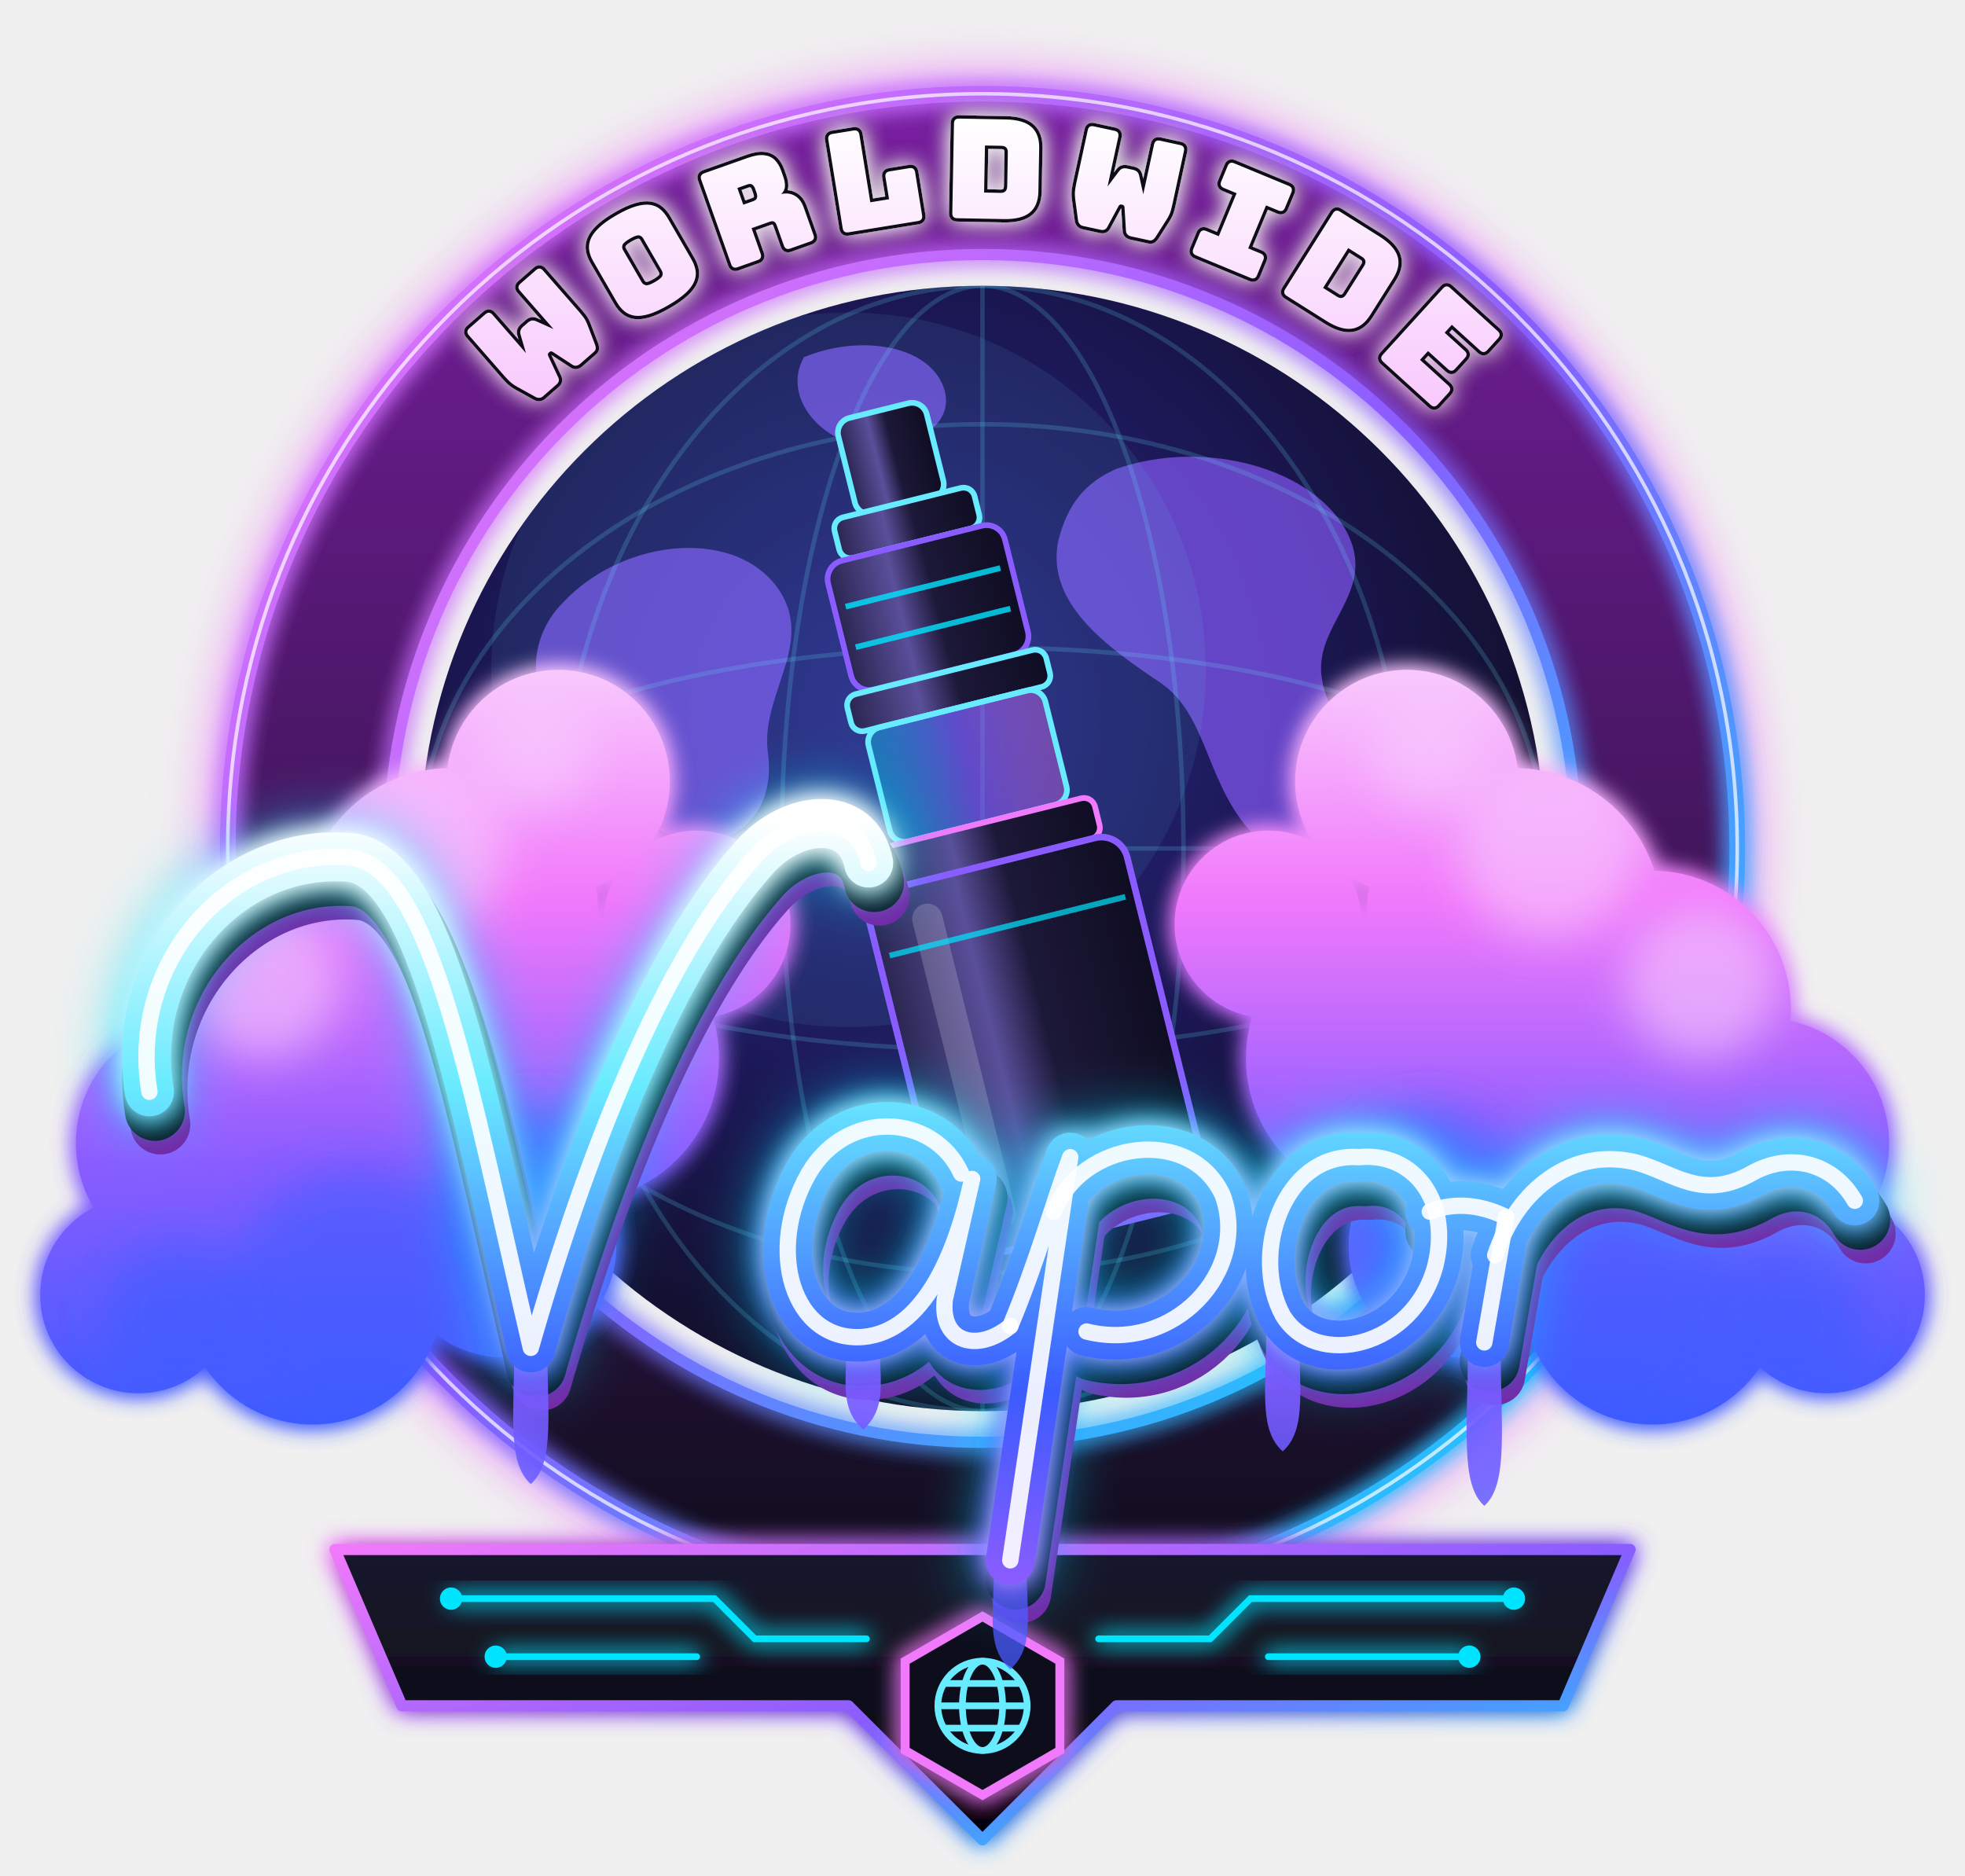
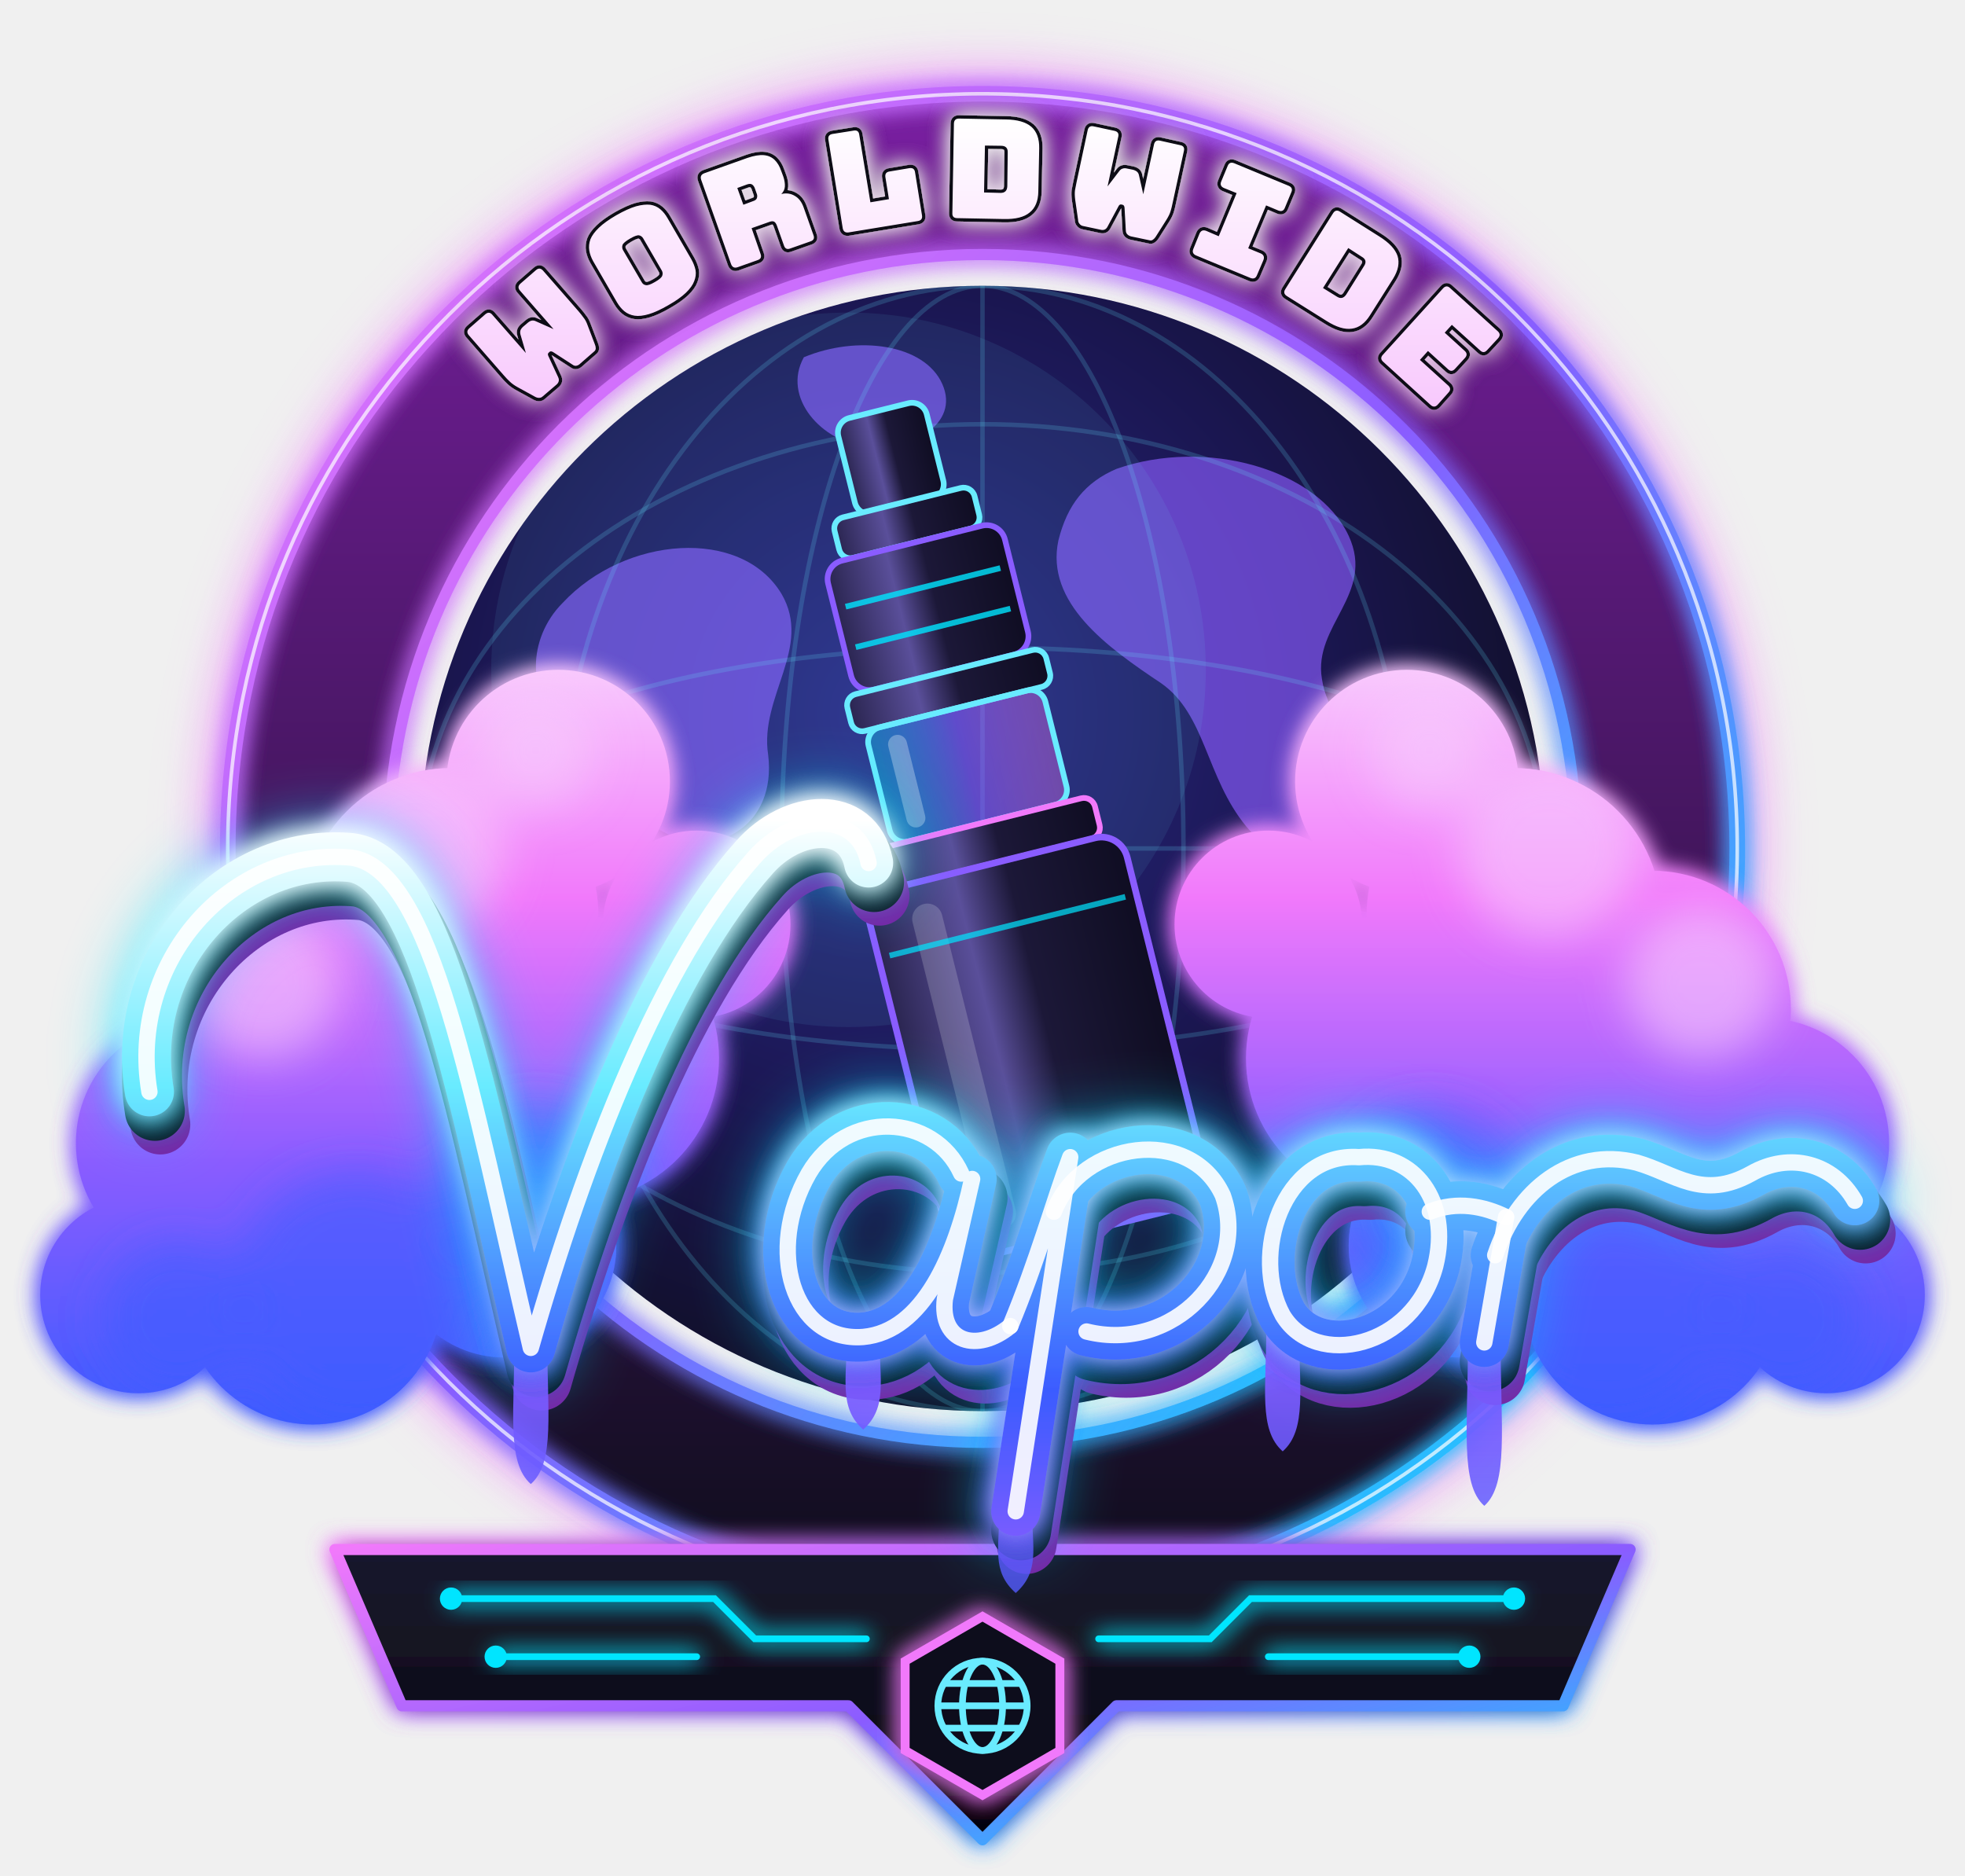
- <svg xmlns="http://www.w3.org/2000/svg" viewBox="60 60 880 840" width="880" height="840" role="img" aria-labelledby="t">
+ <svg xmlns="http://www.w3.org/2000/svg" xmlns:xlink="http://www.w3.org/1999/xlink" viewBox="60 60 880 840" width="880" height="840" role="img" aria-labelledby="t">
  <defs>
    <linearGradient id="ringFill" x1="0" y1="0" x2="0" y2="1">
      <stop offset="0" stop-color="#7a1fa2" />
      <stop offset="1" stop-color="#0d0d1a" />
    </linearGradient>
    <linearGradient id="neon" x1="0" y1="0" x2="1" y2="1">
      <stop offset="0" stop-color="#f179fb" />
      <stop offset="0.5" stop-color="#8a5cff" />
      <stop offset="1" stop-color="#00e5ff" />
    </linearGradient>
    <linearGradient id="word" x1="0" y1="0" x2="0" y2="1">
      <stop offset="0" stop-color="#ffffff" />
      <stop offset="1" stop-color="#f8c9fd" />
    </linearGradient>
    <radialGradient id="globe" cx="0.42" cy="0.38" r="0.7">
      <stop offset="0" stop-color="#2b2a8a" />
      <stop offset="0.55" stop-color="#1a1650" />
      <stop offset="1" stop-color="#0d0d1a" />
    </radialGradient>
    <linearGradient id="cloud" gradientUnits="userSpaceOnUse" x1="0" y1="360" x2="0" y2="700">
      <stop offset="0" stop-color="#f8c9fd" />
      <stop offset="0.3" stop-color="#f179fb" />
      <stop offset="0.65" stop-color="#8a5cff" />
      <stop offset="1" stop-color="#3b5bff" />
    </linearGradient>
    <linearGradient id="metal" x1="0" y1="0" x2="1" y2="0">
      <stop offset="0" stop-color="#2a2550" />
      <stop offset="0.35" stop-color="#5a4f9a" />
      <stop offset="0.55" stop-color="#1c1838" />
      <stop offset="1" stop-color="#0f0d22" />
    </linearGradient>
    <linearGradient id="glass" x1="0" y1="0" x2="1" y2="0">
      <stop offset="0" stop-color="#00e5ff" stop-opacity="0.35" />
      <stop offset="0.5" stop-color="#8a5cff" stop-opacity="0.55" />
      <stop offset="1" stop-color="#f179fb" stop-opacity="0.35" />
    </linearGradient>
    <linearGradient id="vapor" gradientUnits="userSpaceOnUse" x1="0" y1="460" x2="0" y2="740">
      <stop offset="0" stop-color="#ffffff" />
      <stop offset="0.35" stop-color="#69ebff" />
      <stop offset="0.75" stop-color="#3b5bff" />
      <stop offset="1" stop-color="#8a5cff" />
    </linearGradient>
    <linearGradient id="drip" gradientUnits="userSpaceOnUse" x1="0" y1="640" x2="0" y2="790">
      <stop offset="0" stop-color="#8a5cff" />
      <stop offset="1" stop-color="#3b5bff" stop-opacity="0.7" />
    </linearGradient>
    <linearGradient id="plate" x1="0" y1="0" x2="0" y2="1">
      <stop offset="0" stop-color="#1a1a2e" />
      <stop offset="1" stop-color="#05030a" />
    </linearGradient>
+     <g id="vs">
+       <path d="M196 560C188 512 226 470 270 474C300 478 314 560 336 654C356 584 384 512 418 474C432 458 456 456 460 476" />
+       <path d="M494 590C484 568 452 566 438 590C422 618 432 652 458 650C480 648 492 620 498 592L488 636C486 652 500 656 512 646" />
+       <path d="M512 646C522 622 528 600 534 584L514 714" />
+       <path d="M528 604C538 578 578 572 590 598C600 626 572 656 540 648" />
+       <path d="M640 584C612 582 600 620 612 642C624 662 660 654 668 624C674 600 660 582 640 584Z" />
+       <path d="M666 604C676 600 686 602 694 606" />
+       <path d="M694 606L686 652" />
+       <path d="M690 620C698 596 718 580 742 586C756 590 766 600 784 590C798 582 814 586 822 600" />
+     </g>
    <clipPath id="globeClip">
      <circle cx="500" cy="440" r="252" />
    </clipPath>
    <filter id="glow" x="-30%" y="-30%" width="160%" height="160%">
      <feGaussianBlur stdDeviation="5" result="b" />
      <feMerge>
        <feMergeNode in="b" />
        <feMergeNode in="b" />
        <feMergeNode in="SourceGraphic" />
      </feMerge>
    </filter>
    <filter id="soft" x="-30%" y="-30%" width="160%" height="160%">
      <feGaussianBlur stdDeviation="10" />
    </filter>
  </defs>
  <circle cx="500" cy="440" r="342" fill="none" stroke="#f179fb" stroke-width="18" opacity="0.55" filter="url(#soft)" />
  <circle cx="500" cy="440" r="252" fill="url(#globe)" />
  <g clip-path="url(#globeClip)">
    <g fill="#8a5cff" opacity="0.65">
      <path d="M312 330C340 300 392 296 410 326C424 350 400 372 404 398C408 430 380 446 356 432C332 418 330 392 312 382C296 372 296 346 312 330Z" />
      <path d="M560 270C600 256 650 270 664 300C676 326 648 340 652 364C656 392 690 402 684 428C676 456 636 452 618 430C600 408 600 380 580 366C556 350 528 330 534 302C538 286 546 276 560 270Z" />
      <path d="M640 470C668 460 700 474 704 502C708 528 684 548 662 540C640 532 624 510 640 470Z" />
      <path d="M420 220C444 210 474 214 482 232C490 250 468 262 448 260C428 258 410 238 420 220Z" />
    </g>
    <g fill="none" stroke="#69ebff" stroke-opacity="0.18" stroke-width="2">
      <ellipse cx="500" cy="440" rx="252" ry="90" />
      <ellipse cx="500" cy="440" rx="252" ry="190" />
      <ellipse cx="500" cy="440" rx="90" ry="252" />
      <ellipse cx="500" cy="440" rx="190" ry="252" />
      <path d="M500 188V692M248 440H752" />
    </g>
    <circle cx="440" cy="360" r="160" fill="#69ebff" opacity="0.08" />
  </g>
  <path d="M162 440a338 338 0 1 0 676 0a338 338 0 1 0 -676 0ZM234 440a266 266 0 1 1 532 0a266 266 0 1 1 -532 0Z" fill="url(#ringFill)" fill-rule="evenodd" />
  <circle cx="500" cy="440" r="338" fill="none" stroke="url(#neon)" stroke-width="7" filter="url(#glow)" />
  <circle cx="500" cy="440" r="266" fill="none" stroke="url(#neon)" stroke-width="5" filter="url(#glow)" />
  <circle cx="500" cy="440" r="338" fill="none" stroke="#ffffff" stroke-opacity="0.7" stroke-width="1.6" />
-   <path d="M293.08 187.04L300.04 180.96Q301.72 179.49 303.19 181.17L319.01 199.29Q320.32 200.79 321.35 202.15Q322.37 203.52 323.23 205.82L326.44 214.21Q326.82 215.11 326.8 215.99Q326.79 216.87 326.04 217.52L319.83 222.94Q319.08 223.6 318.21 223.78Q317.35 223.96 316.46 223.42L307.66 217.68Q306.74 217.09 306.13 217.62L305.71 217.99Q305.1 218.52 305.56 219.52L310.02 229.05Q310.82 230.82 309.28 232.16L303.11 237.55Q302.37 238.2 301.42 238.2Q300.48 238.2 299.59 237.66L291.63 233.25Q289.51 232.06 288.27 230.87Q287.04 229.69 285.73 228.2L269.99 210.17Q268.52 208.49 270.2 207.02L277.39 200.74Q279.07 199.27 280.54 200.96L295.55 218.14L293.12 209.89Q292.8 208.77 293.12 207.91Q293.44 207.06 294.33 206.28L296.29 204.57Q297.22 203.75 298.09 203.57Q298.96 203.39 300.03 203.85L307.88 207.37L292.87 190.19Q291.4 188.51 293.08 187.04ZM369.62 176.1Q371.05 178.57 371.49 181Q371.93 183.43 370.94 185.94Q369.95 188.44 367.16 191.1Q364.36 193.75 359.32 196.67Q354.27 199.59 350.57 200.69Q346.88 201.79 344.21 201.4Q341.55 201 339.64 199.42Q337.72 197.85 336.29 195.38L325.71 177.07Q324.28 174.61 323.87 172.16Q323.45 169.71 324.44 167.21Q325.43 164.7 328.21 162.02Q330.99 159.34 336.04 156.42Q341.08 153.5 344.79 152.43Q348.51 151.36 351.17 151.75Q353.83 152.14 355.72 153.74Q357.61 155.33 359.04 157.8L369.62 176.1ZM347.36 186.4Q347.98 187.47 349.2 187.73Q350.43 187.99 353.33 186.31Q356.28 184.61 356.64 183.43Q357 182.26 356.37 181.18L348.03 166.75Q347.4 165.67 346.22 165.43Q345.04 165.18 342.09 166.89Q339.19 168.56 338.79 169.72Q338.39 170.89 339.01 171.96L347.36 186.4ZM399.29 176.5L390.29 179.69Q388.18 180.44 387.44 178.33L374.03 140.46Q373.28 138.36 375.39 137.61L394.85 130.72Q399.23 129.17 402.18 129.51Q405.13 129.84 406.95 131.66Q408.78 133.48 409.82 136.4L410.77 139.09Q411.64 141.55 411.54 143.49Q411.44 145.43 409.86 146.91Q413.2 146.13 415.91 147.66Q418.63 149.2 419.93 152.88L424.32 165.27Q425.06 167.38 422.96 168.12L413.9 171.33Q411.8 172.08 411.05 169.97L407.88 161.03Q407.41 159.69 406.7 159.28Q406 158.87 404.77 159.3L396.59 162.2L400.65 173.66Q401.39 175.76 399.29 176.5ZM390.22 144.2L392.87 151.68L397.25 150.13Q398.77 149.59 399.01 148.62Q399.26 147.64 398.85 146.47L398.14 144.48Q397.73 143.32 396.92 142.71Q396.12 142.11 394.6 142.65L390.22 144.2ZM471.1 159L439.95 164.06Q437.75 164.41 437.39 162.21L430.95 122.56Q430.6 120.35 432.8 119.99L442.28 118.45Q444.49 118.1 444.85 120.3L449.76 150.59L458.15 149.23L456.54 139.32Q456.18 137.11 458.38 136.76L467.26 135.31Q469.46 134.96 469.82 137.16L472.95 156.44Q473.31 158.64 471.1 159ZM509.55 158.13L488.66 157.74Q486.42 157.7 486.47 155.47L487.22 115.3Q487.26 113.06 489.49 113.11L510.38 113.5Q518.19 113.64 521.85 116.81Q525.51 119.98 525.39 126.43L525.03 145.77Q524.91 152.22 521.13 155.25Q517.36 158.28 509.55 158.13ZM501.11 125.17L500.72 146.24L508.09 146.38Q511.01 146.44 511.06 143.4L511.34 128.34Q511.4 125.36 508.49 125.31L501.11 125.17ZM579.48 123L588.51 124.96Q590.69 125.43 590.22 127.61L585.13 151.12Q584.71 153.06 584.23 154.7Q583.74 156.34 582.41 158.4L577.6 165.98Q577.1 166.83 576.38 167.34Q575.67 167.85 574.7 167.64L566.64 165.9Q565.67 165.69 565 165.1Q564.34 164.51 564.25 163.47L563.6 152.99Q563.52 151.9 562.73 151.73L562.19 151.61Q561.4 151.44 560.87 152.4L555.88 161.66Q554.95 163.36 552.95 162.93L544.95 161.2Q543.98 160.99 543.41 160.23Q542.85 159.47 542.75 158.44L541.54 149.42Q541.23 147.01 541.44 145.31Q541.65 143.61 542.07 141.67L547.14 118.28Q547.61 116.1 549.79 116.57L559.12 118.59Q561.31 119.06 560.83 121.25L556 143.54L561.17 136.67Q561.88 135.75 562.76 135.49Q563.64 135.24 564.79 135.49L567.33 136.04Q568.55 136.3 569.21 136.89Q569.88 137.48 570.14 138.61L572 147.01L576.83 124.71Q577.3 122.53 579.48 123ZM595.62 174.38Q593.56 173.52 594.41 171.46L597.24 164.64Q598.09 162.58 600.15 163.44L605.82 165.78L613.79 146.53L608.12 144.19Q606.06 143.33 606.91 141.27L609.78 134.34Q610.63 132.28 612.7 133.13L637.1 143.23Q639.16 144.09 638.31 146.15L635.44 153.08Q634.59 155.14 632.52 154.29L626.97 151.99L619 171.24L624.56 173.54Q626.62 174.39 625.76 176.45L622.94 183.27Q622.09 185.33 620.03 184.48L595.62 174.38ZM653.95 203.69L636.27 192.55Q634.38 191.36 635.57 189.48L656.99 155.48Q658.18 153.6 660.07 154.79L677.75 165.92Q684.36 170.09 685.85 174.69Q687.35 179.3 683.91 184.76L673.6 201.12Q670.16 206.58 665.36 207.22Q660.56 207.86 653.95 203.69ZM663.78 171.12L652.54 188.95L658.78 192.89Q661.25 194.44 662.87 191.87L670.9 179.12Q672.48 176.6 670.02 175.05L663.78 171.12ZM700.72 241.35L679.42 222.01Q677.77 220.51 679.27 218.86L706.29 189.12Q707.79 187.46 709.44 188.97L730.73 208.31Q732.39 209.81 730.89 211.46L726.01 216.83Q724.51 218.48 722.85 216.98L710.19 205.48L706.98 209.01L715.93 217.14Q717.58 218.64 716.08 220.29L711.62 225.2Q710.12 226.86 708.47 225.35L699.52 217.23L695.93 221.17L708.6 232.68Q710.25 234.18 708.75 235.83L703.87 241.2Q702.37 242.85 700.72 241.35Z" fill="url(#word)" stroke="#0b0712" stroke-width="3" paint-order="stroke" filter="url(#glow)" />
+   <path d="M293.1 187L300 181Q301.7 179.5 303.2 181.2L319 199.3Q320.3 200.8 321.3 202.2Q322.4 203.5 323.2 205.8L326.4 214.2Q326.8 215.1 326.8 216Q326.8 216.9 326 217.5L319.8 222.9Q319.1 223.6 318.2 223.8Q317.3 224 316.5 223.4L307.7 217.7Q306.7 217.1 306.1 217.6L305.7 218Q305.1 218.5 305.6 219.5L310 229Q310.8 230.8 309.3 232.2L303.1 237.5Q302.4 238.2 301.4 238.2Q300.5 238.2 299.6 237.7L291.6 233.3Q289.5 232.1 288.3 230.9Q287 229.7 285.7 228.2L270 210.2Q268.5 208.5 270.2 207L277.4 200.7Q279.1 199.3 280.5 201L295.5 218.1L293.1 209.9Q292.8 208.8 293.1 207.9Q293.4 207.1 294.3 206.3L296.3 204.6Q297.2 203.8 298.1 203.6Q299 203.4 300 203.9L307.9 207.4L292.9 190.2Q291.4 188.5 293.1 187ZM369.6 176.1Q371 178.6 371.5 181Q371.9 183.4 370.9 185.9Q370 188.4 367.2 191.1Q364.4 193.8 359.3 196.7Q354.3 199.6 350.6 200.7Q346.9 201.8 344.2 201.4Q341.6 201 339.6 199.4Q337.7 197.8 336.3 195.4L325.7 177.1Q324.3 174.6 323.9 172.2Q323.5 169.7 324.4 167.2Q325.4 164.7 328.2 162Q331 159.3 336 156.4Q341.1 153.5 344.8 152.4Q348.5 151.4 351.2 151.7Q353.8 152.1 355.7 153.7Q357.6 155.3 359 157.8L369.6 176.1ZM347.4 186.4Q348 187.5 349.2 187.7Q350.4 188 353.3 186.3Q356.3 184.6 356.6 183.4Q357 182.3 356.4 181.2L348 166.7Q347.4 165.7 346.2 165.4Q345 165.2 342.1 166.9Q339.2 168.6 338.8 169.7Q338.4 170.9 339 172L347.4 186.4ZM399.3 176.5L390.3 179.7Q388.2 180.4 387.4 178.3L374 140.5Q373.3 138.4 375.4 137.6L394.8 130.7Q399.2 129.2 402.2 129.5Q405.1 129.8 407 131.7Q408.8 133.5 409.8 136.4L410.8 139.1Q411.6 141.5 411.5 143.5Q411.4 145.4 409.9 146.9Q413.2 146.1 415.9 147.7Q418.6 149.2 419.9 152.9L424.3 165.3Q425.1 167.4 423 168.1L413.9 171.3Q411.8 172.1 411.1 170L407.9 161Q407.4 159.7 406.7 159.3Q406 158.9 404.8 159.3L396.6 162.2L400.6 173.7Q401.4 175.8 399.3 176.5ZM390.2 144.2L392.9 151.7L397.2 150.1Q398.8 149.6 399 148.6Q399.3 147.6 398.8 146.5L398.1 144.5Q397.7 143.3 396.9 142.7Q396.1 142.1 394.6 142.6L390.2 144.2ZM471.1 159L440 164.1Q437.8 164.4 437.4 162.2L431 122.6Q430.6 120.4 432.8 120L442.3 118.5Q444.5 118.1 444.8 120.3L449.8 150.6L458.1 149.2L456.5 139.3Q456.2 137.1 458.4 136.8L467.3 135.3Q469.5 135 469.8 137.2L472.9 156.4Q473.3 158.6 471.1 159ZM509.5 158.1L488.7 157.7Q486.4 157.7 486.5 155.5L487.2 115.3Q487.3 113.1 489.5 113.1L510.4 113.5Q518.2 113.6 521.9 116.8Q525.5 120 525.4 126.4L525 145.8Q524.9 152.2 521.1 155.2Q517.4 158.3 509.5 158.1ZM501.1 125.2L500.7 146.2L508.1 146.4Q511 146.4 511.1 143.4L511.3 128.3Q511.4 125.4 508.5 125.3L501.1 125.2ZM579.5 123L588.5 125Q590.7 125.4 590.2 127.6L585.1 151.1Q584.7 153.1 584.2 154.7Q583.7 156.3 582.4 158.4L577.6 166Q577.1 166.8 576.4 167.3Q575.7 167.9 574.7 167.6L566.6 165.9Q565.7 165.7 565 165.1Q564.3 164.5 564.2 163.5L563.6 153Q563.5 151.9 562.7 151.7L562.2 151.6Q561.4 151.4 560.9 152.4L555.9 161.7Q554.9 163.4 552.9 162.9L544.9 161.2Q544 161 543.4 160.2Q542.8 159.5 542.8 158.4L541.5 149.4Q541.2 147 541.4 145.3Q541.7 143.6 542.1 141.7L547.1 118.3Q547.6 116.1 549.8 116.6L559.1 118.6Q561.3 119.1 560.8 121.2L556 143.5L561.2 136.7Q561.9 135.7 562.8 135.5Q563.6 135.2 564.8 135.5L567.3 136Q568.5 136.3 569.2 136.9Q569.9 137.5 570.1 138.6L572 147L576.8 124.7Q577.3 122.5 579.5 123ZM595.6 174.4Q593.6 173.5 594.4 171.5L597.2 164.6Q598.1 162.6 600.2 163.4L605.8 165.8L613.8 146.5L608.1 144.2Q606.1 143.3 606.9 141.3L609.8 134.3Q610.6 132.3 612.7 133.1L637.1 143.2Q639.2 144.1 638.3 146.1L635.4 153.1Q634.6 155.1 632.5 154.3L627 152L619 171.2L624.6 173.5Q626.6 174.4 625.8 176.5L622.9 183.3Q622.1 185.3 620 184.5L595.6 174.4ZM654 203.7L636.3 192.6Q634.4 191.4 635.6 189.5L657 155.5Q658.2 153.6 660.1 154.8L677.7 165.9Q684.4 170.1 685.9 174.7Q687.3 179.3 683.9 184.8L673.6 201.1Q670.2 206.6 665.4 207.2Q660.6 207.9 654 203.7ZM663.8 171.1L652.5 189L658.8 192.9Q661.2 194.4 662.9 191.9L670.9 179.1Q672.5 176.6 670 175.1L663.8 171.1ZM700.7 241.4L679.4 222Q677.8 220.5 679.3 218.9L706.3 189.1Q707.8 187.5 709.4 189L730.7 208.3Q732.4 209.8 730.9 211.5L726 216.8Q724.5 218.5 722.9 217L710.2 205.5L707 209L715.9 217.1Q717.6 218.6 716.1 220.3L711.6 225.2Q710.1 226.9 708.5 225.4L699.5 217.2L695.9 221.2L708.6 232.7Q710.2 234.2 708.7 235.8L703.9 241.2Q702.4 242.9 700.7 241.4Z" fill="url(#word)" stroke="#0b0712" stroke-width="3" paint-order="stroke" filter="url(#glow)" />
  <g transform="rotate(-14 500 430) translate(75 92) scale(0.85)">
    <rect x="476" y="172" width="48" height="52" rx="8" fill="url(#metal)" stroke="#69ebff" stroke-width="3" />
    <rect x="462" y="222" width="76" height="22" rx="6" fill="url(#metal)" stroke="#69ebff" stroke-width="3" />
    <rect x="452" y="244" width="96" height="70" rx="10" fill="url(#metal)" stroke="#8a5cff" stroke-width="3" />
    <path d="M458 268H542M458 290H542" stroke="#00e5ff" stroke-width="3" opacity="0.8" />
    <rect x="446" y="314" width="108" height="20" rx="6" fill="url(#metal)" stroke="#69ebff" stroke-width="3" />
    <rect x="452" y="334" width="96" height="62" rx="8" fill="url(#glass)" stroke="#69ebff" stroke-width="3" />
+     <rect x="462" y="340" width="10" height="50" rx="5" fill="#ffffff" opacity="0.3" />
    <rect x="440" y="396" width="120" height="22" rx="6" fill="url(#metal)" stroke="#f179fb" stroke-width="3" />
    <rect x="430" y="418" width="140" height="200" rx="14" fill="url(#metal)" stroke="#8a5cff" stroke-width="3.5" />
    <rect x="452" y="430" width="16" height="176" rx="8" fill="#ffffff" opacity="0.18" />
    <path d="M436 452H564" stroke="#00e5ff" stroke-width="3" opacity="0.7" />
  </g>
  <clipPath id="cloudL">
    <circle cx="262" cy="470" r="66" />
    <circle cx="200" cy="512" r="62" />
    <circle cx="310" cy="410" r="50" />
    <circle cx="150" cy="572" r="56" />
    <circle cx="232" cy="578" r="74" />
    <circle cx="318" cy="534" r="64" />
    <circle cx="122" cy="640" r="44" />
    <circle cx="200" cy="640" r="58" />
    <circle cx="372" cy="474" r="42" />
    <circle cx="286" cy="618" r="50" />
  </clipPath>
  <clipPath id="cloudR">
    <circle cx="738" cy="470" r="66" />
    <circle cx="800" cy="512" r="62" />
    <circle cx="690" cy="410" r="50" />
    <circle cx="850" cy="572" r="56" />
    <circle cx="768" cy="578" r="74" />
    <circle cx="682" cy="534" r="64" />
    <circle cx="878" cy="640" r="44" />
    <circle cx="800" cy="640" r="58" />
    <circle cx="628" cy="474" r="42" />
    <circle cx="714" cy="618" r="50" />
  </clipPath>
  <g filter="url(#glow)">
    <g fill="url(#cloud)" clip-path="url(#cloudL)">
-       <g>
-         <circle cx="262" cy="470" r="66" />
-         <circle cx="200" cy="512" r="62" />
-         <circle cx="310" cy="410" r="50" />
-         <circle cx="150" cy="572" r="56" />
-         <circle cx="232" cy="578" r="74" />
-         <circle cx="318" cy="534" r="64" />
-         <circle cx="122" cy="640" r="44" />
-         <circle cx="200" cy="640" r="58" />
-         <circle cx="372" cy="474" r="42" />
-         <circle cx="286" cy="618" r="50" />
-       </g>
+       <rect x="60" y="340" width="440" height="380" />
      <g filter="url(#soft)">
        <circle cx="220" cy="640" r="56" fill="#3b5bff" opacity="0.55" />
        <circle cx="300" cy="600" r="44" fill="#3b5bff" opacity="0.55" />
        <circle cx="140" cy="650" r="34" fill="#3b5bff" opacity="0.55" />
        <circle cx="246" cy="440" r="40" fill="#f8c9fd" opacity="0.6" />
        <circle cx="178" cy="500" r="34" fill="#f8c9fd" opacity="0.6" />
        <circle cx="300" cy="396" r="26" fill="#f8c9fd" opacity="0.6" />
      </g>
    </g>
    <g fill="url(#cloud)" clip-path="url(#cloudR)">
-       <g>
-         <circle cx="738" cy="470" r="66" />
-         <circle cx="800" cy="512" r="62" />
-         <circle cx="690" cy="410" r="50" />
-         <circle cx="850" cy="572" r="56" />
-         <circle cx="768" cy="578" r="74" />
-         <circle cx="682" cy="534" r="64" />
-         <circle cx="878" cy="640" r="44" />
-         <circle cx="800" cy="640" r="58" />
-         <circle cx="628" cy="474" r="42" />
-         <circle cx="714" cy="618" r="50" />
-       </g>
+       <rect x="500" y="340" width="440" height="380" />
      <g filter="url(#soft)">
        <circle cx="780" cy="640" r="56" fill="#3b5bff" opacity="0.55" />
        <circle cx="700" cy="600" r="44" fill="#3b5bff" opacity="0.55" />
        <circle cx="860" cy="650" r="34" fill="#3b5bff" opacity="0.55" />
        <circle cx="754" cy="440" r="40" fill="#f8c9fd" opacity="0.6" />
        <circle cx="822" cy="500" r="34" fill="#f8c9fd" opacity="0.6" />
        <circle cx="700" cy="396" r="26" fill="#f8c9fd" opacity="0.6" />
      </g>
    </g>
  </g>
  <g transform="translate(0 34)">
    <path d="M210 720L790 720L760 790L560 790L500 850L440 790L240 790Z" fill="url(#plate)" stroke="url(#neon)" stroke-width="5" stroke-linejoin="round" filter="url(#glow)" />
    <g fill="none" stroke="#00e5ff" stroke-width="3" stroke-linecap="round" filter="url(#glow)">
      <path d="M262 742H380L398 760H448" />
      <path d="M738 742H620L602 760H552" />
      <path d="M282 768H372" />
      <path d="M718 768H628" />
    </g>
    <g fill="#00e5ff">
      <circle cx="262" cy="742" r="5" />
      <circle cx="738" cy="742" r="5" />
      <circle cx="282" cy="768" r="5" />
      <circle cx="718" cy="768" r="5" />
    </g>
    <path d="M500 750L534.64 770L534.64 810L500 830L465.36 810L465.36 770Z" fill="#0d0d1a" stroke="#f179fb" stroke-width="4" filter="url(#glow)" />
    <g fill="none" stroke="#69ebff" stroke-width="3">
      <circle cx="500" cy="790" r="20" />
      <ellipse cx="500" cy="790" rx="9" ry="20" />
      <path d="M480 790H520M483 780H517M483 800H517" />
    </g>
  </g>
  <g transform="translate(510 610) scale(1.22) translate(-510 -610)">
    <g fill="none" stroke-linecap="round" stroke-linejoin="round">
-       <g transform="translate(4 12)" stroke="#7a1fa2" stroke-width="22">
-         <path d="M196 560C188 512 226 470 270 474C300 478 314 560 336 654C356 584 384 512 418 474C432 458 456 456 460 476" />
-         <path d="M494 590C484 568 452 566 438 590C422 618 432 652 458 650C480 648 492 620 498 592L488 636C486 652 500 656 512 646" />
-         <path d="M512 646C522 622 528 600 534 584L512 732" />
-         <path d="M528 604C538 578 578 572 590 598C600 626 572 656 540 648" />
-         <path d="M640 584C612 582 600 620 612 642C624 662 660 654 668 624C674 600 660 582 640 584Z" />
-         <path d="M666 604C676 600 686 602 694 606" />
-         <path d="M694 606L686 652" />
-         <path d="M690 620C698 596 718 580 742 586C756 590 766 600 784 590C798 582 814 586 822 600" />
-       </g>
-       <g transform="translate(2 7)" stroke="#0b0712" stroke-width="22">
-         <path d="M196 560C188 512 226 470 270 474C300 478 314 560 336 654C356 584 384 512 418 474C432 458 456 456 460 476" />
-         <path d="M494 590C484 568 452 566 438 590C422 618 432 652 458 650C480 648 492 620 498 592L488 636C486 652 500 656 512 646" />
-         <path d="M512 646C522 622 528 600 534 584L512 732" />
-         <path d="M528 604C538 578 578 572 590 598C600 626 572 656 540 648" />
-         <path d="M640 584C612 582 600 620 612 642C624 662 660 654 668 624C674 600 660 582 640 584Z" />
-         <path d="M666 604C676 600 686 602 694 606" />
-         <path d="M694 606L686 652" />
-         <path d="M690 620C698 596 718 580 742 586C756 590 766 600 784 590C798 582 814 586 822 600" />
-       </g>
-       <g stroke="#00e5ff" stroke-width="30" opacity="0.45" filter="url(#soft)">
-         <path d="M196 560C188 512 226 470 270 474C300 478 314 560 336 654C356 584 384 512 418 474C432 458 456 456 460 476" />
-         <path d="M494 590C484 568 452 566 438 590C422 618 432 652 458 650C480 648 492 620 498 592L488 636C486 652 500 656 512 646" />
-         <path d="M512 646C522 622 528 600 534 584L512 732" />
-         <path d="M528 604C538 578 578 572 590 598C600 626 572 656 540 648" />
-         <path d="M640 584C612 582 600 620 612 642C624 662 660 654 668 624C674 600 660 582 640 584Z" />
-         <path d="M666 604C676 600 686 602 694 606" />
-         <path d="M694 606L686 652" />
-         <path d="M690 620C698 596 718 580 742 586C756 590 766 600 784 590C798 582 814 586 822 600" />
+       <use xlink:href="#vs" transform="translate(4 12)" stroke="#7a1fa2" stroke-width="22" />
+       <use xlink:href="#vs" transform="translate(2 7)" stroke="#0b0712" stroke-width="22" />
+       <g opacity="0.45" filter="url(#soft)">
+         <use xlink:href="#vs" stroke="#00e5ff" stroke-width="30" />
      </g>
    </g>
    <g fill="url(#drip)">
      <path d="M330 650C330 677.6 327 696 336 704C345 696 342 677.6 342 650Z" />
      <path d="M452 650C452 665.6 449 676 458 684C467 676 464 665.6 464 650Z" />
-       <path d="M506 734C506 752 503 764 512 772C521 764 518 752 518 734Z" />
+       <path d="M508 714C508 727.2 505 736 514 744C523 736 520 727.2 520 714Z" />
      <path d="M606 646C606 668.8 603 684 612 692C621 684 618 668.8 618 646Z" />
      <path d="M680 652C680 683.2 677 704 686 712C695 704 692 683.2 692 652Z" />
    </g>
    <g fill="none" stroke-linecap="round" stroke-linejoin="round" filter="url(#glow)">
-       <g stroke="url(#vapor)" stroke-width="18">
-         <path d="M196 560C188 512 226 470 270 474C300 478 314 560 336 654C356 584 384 512 418 474C432 458 456 456 460 476" />
-         <path d="M494 590C484 568 452 566 438 590C422 618 432 652 458 650C480 648 492 620 498 592L488 636C486 652 500 656 512 646" />
-         <path d="M512 646C522 622 528 600 534 584L512 732" />
-         <path d="M528 604C538 578 578 572 590 598C600 626 572 656 540 648" />
-         <path d="M640 584C612 582 600 620 612 642C624 662 660 654 668 624C674 600 660 582 640 584Z" />
-         <path d="M666 604C676 600 686 602 694 606" />
-         <path d="M694 606L686 652" />
-         <path d="M690 620C698 596 718 580 742 586C756 590 766 600 784 590C798 582 814 586 822 600" />
-       </g>
-       <g stroke="#ffffff" stroke-width="6" stroke-opacity="0.9">
-         <path d="M196 560C188 512 226 470 270 474C300 478 314 560 336 654C356 584 384 512 418 474C432 458 456 456 460 476" />
-         <path d="M494 590C484 568 452 566 438 590C422 618 432 652 458 650C480 648 492 620 498 592L488 636C486 652 500 656 512 646" />
-         <path d="M512 646C522 622 528 600 534 584L512 732" />
-         <path d="M528 604C538 578 578 572 590 598C600 626 572 656 540 648" />
-         <path d="M640 584C612 582 600 620 612 642C624 662 660 654 668 624C674 600 660 582 640 584Z" />
-         <path d="M666 604C676 600 686 602 694 606" />
-         <path d="M694 606L686 652" />
-         <path d="M690 620C698 596 718 580 742 586C756 590 766 600 784 590C798 582 814 586 822 600" />
-       </g>
+       <use xlink:href="#vs" stroke="url(#vapor)" stroke-width="18" />
+       <use xlink:href="#vs" stroke="#ffffff" stroke-width="6" stroke-opacity="0.9" />
    </g>
  </g>
</svg>
